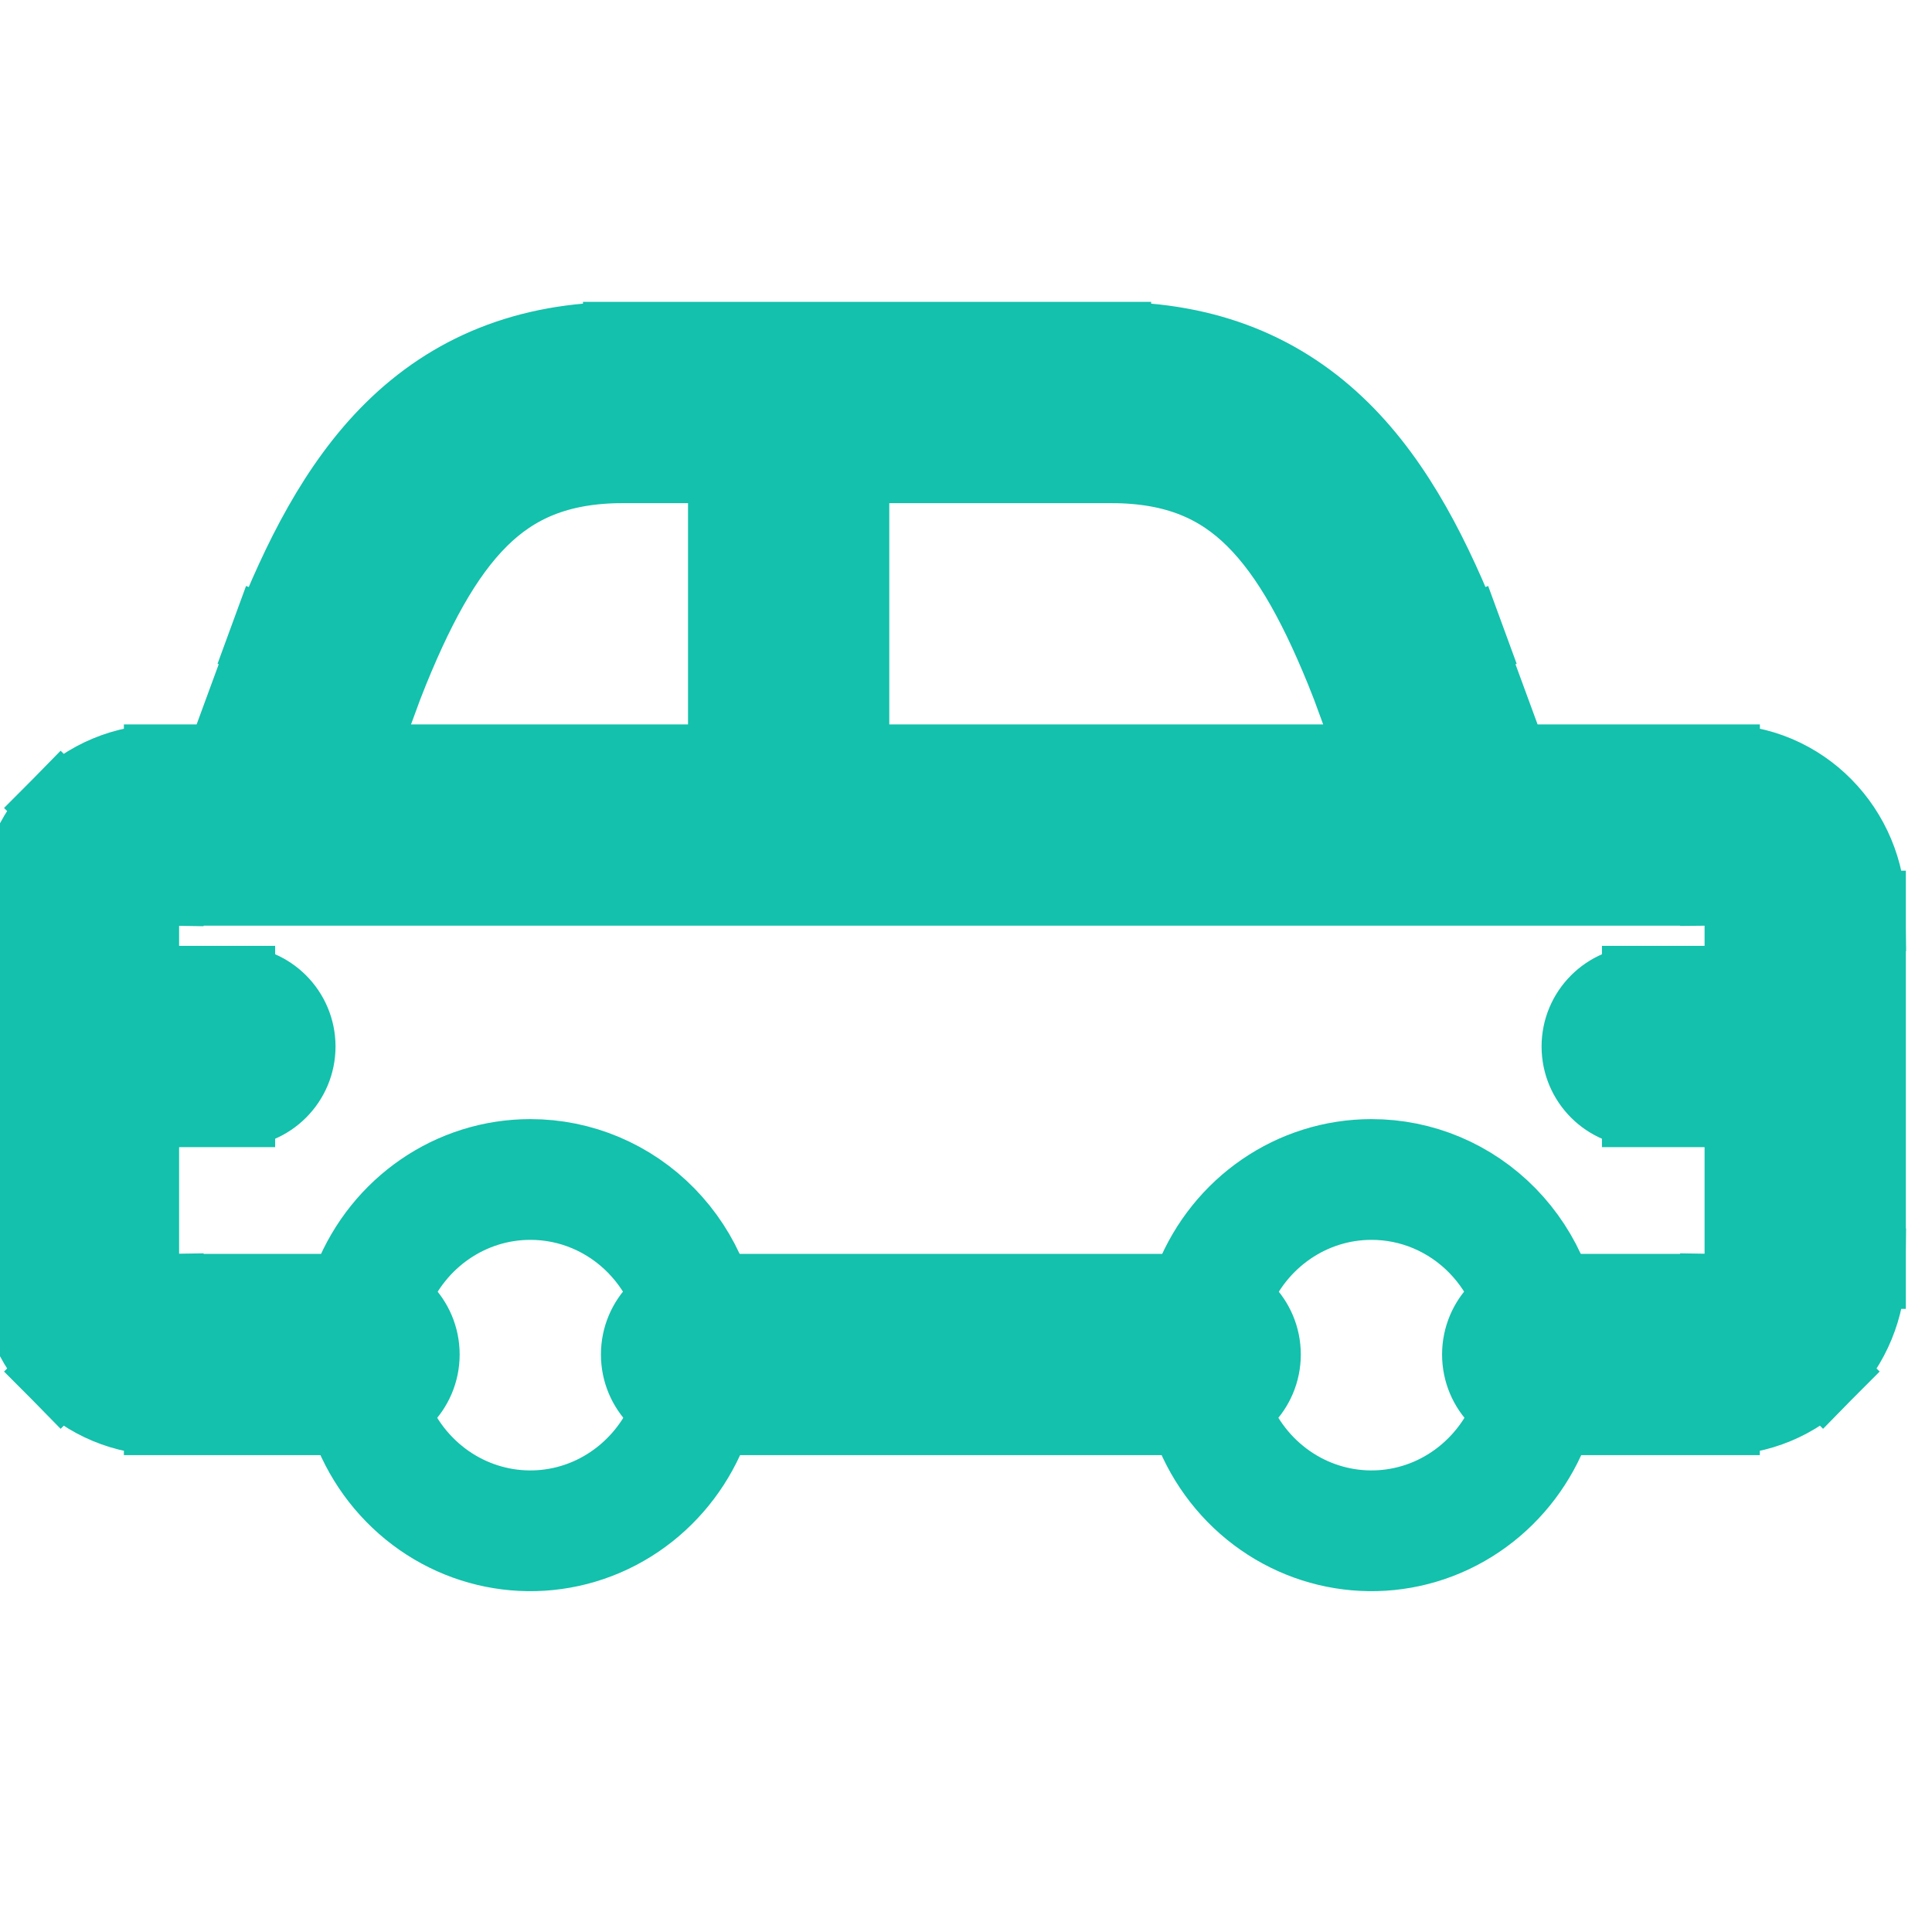
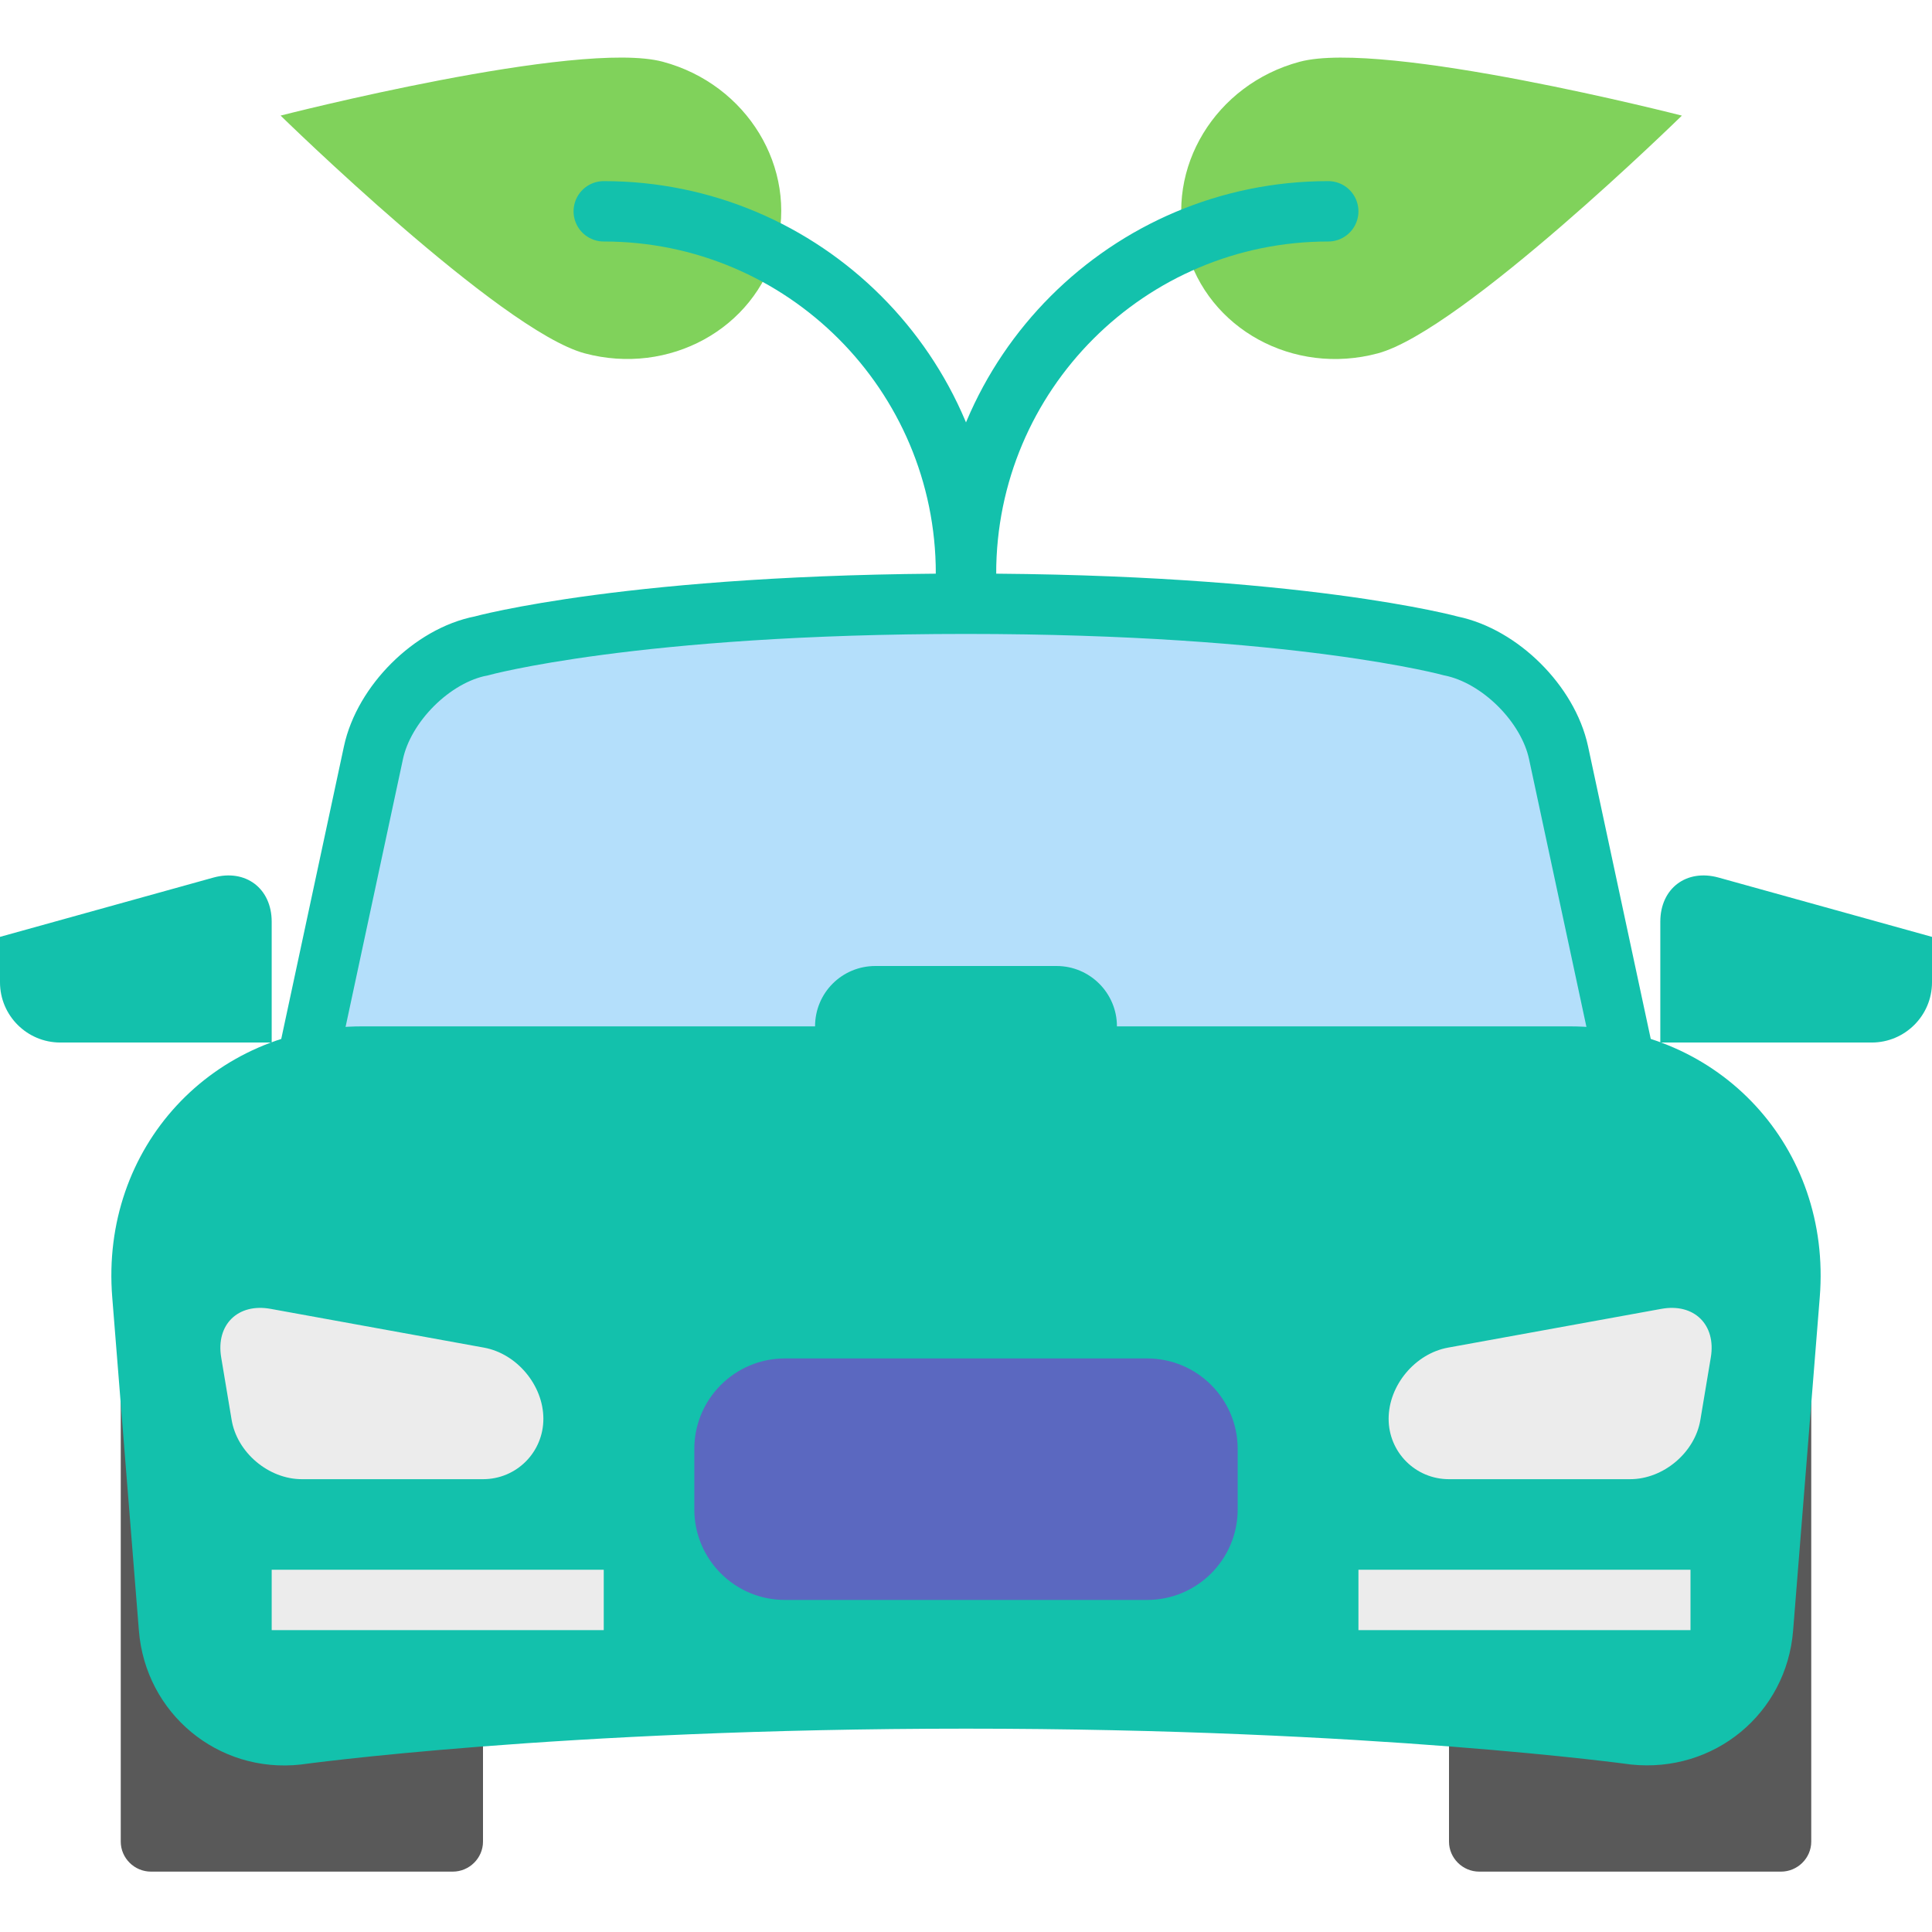
- <svg xmlns="http://www.w3.org/2000/svg" width="800px" height="800px" viewBox="0 0 24 24" fill="none" stroke="#13C1AC">
+ <svg xmlns="http://www.w3.org/2000/svg" width="800px" height="800px" viewBox="0 0 64 64" fill="#000000">
  <g id="SVGRepo_bgCarrier" stroke-width="0" />
  <g id="SVGRepo_tracerCarrier" stroke-linecap="round" stroke-linejoin="round" />
  <g id="SVGRepo_iconCarrier">
-     <path fill-rule="evenodd" clip-rule="evenodd" d="M8.715 16.826C8.718 17.709 8.201 18.507 7.407 18.848C6.612 19.188 5.696 19.003 5.086 18.38C4.475 17.756 4.292 16.817 4.621 16.001C4.95 15.184 5.726 14.652 6.587 14.652C7.15 14.651 7.691 14.879 8.09 15.287C8.489 15.695 8.714 16.248 8.715 16.826Z" stroke="#13C1AC" stroke-width="1.5" stroke-linecap="round" stroke-linejoin="round" />
-     <path fill-rule="evenodd" clip-rule="evenodd" d="M19.164 16.826C19.167 17.709 18.65 18.507 17.856 18.848C17.061 19.188 16.145 19.003 15.535 18.38C14.925 17.756 14.741 16.817 15.07 16.001C15.399 15.184 16.175 14.652 17.036 14.652C17.599 14.651 18.14 14.879 18.539 15.287C18.938 15.695 19.163 16.248 19.164 16.826Z" stroke="#13C1AC" stroke-width="1.5" stroke-linecap="round" stroke-linejoin="round" />
-     <path d="M2.611 9.99C2.468 10.379 2.668 10.81 3.056 10.953C3.445 11.096 3.876 10.896 4.019 10.508L2.611 9.99ZM4.063 8.213L3.365 7.938C3.363 7.944 3.361 7.949 3.359 7.954L4.063 8.213ZM9.797 5.75C10.211 5.75 10.547 5.414 10.547 5C10.547 4.586 10.211 4.25 9.797 4.25V5.75ZM3.315 10.999C3.729 10.999 4.065 10.663 4.065 10.249C4.065 9.835 3.729 9.499 3.315 9.499V10.999ZM2.039 10.249L2.033 10.999H2.039V10.249ZM1.29 10.56L1.823 11.088L1.823 11.088L1.29 10.56ZM0.975 11.324L0.225 11.319V11.324H0.975ZM0.225 13C0.225 13.414 0.561 13.75 0.975 13.75C1.389 13.75 1.725 13.414 1.725 13H0.225ZM3.315 9.499C2.901 9.499 2.565 9.835 2.565 10.249C2.565 10.663 2.901 10.999 3.315 10.999V9.499ZM9.797 10.999C10.211 10.999 10.547 10.663 10.547 10.249C10.547 9.835 10.211 9.499 9.797 9.499V10.999ZM17.524 10.508C17.666 10.896 18.097 11.096 18.486 10.953C18.875 10.81 19.074 10.379 18.932 9.99L17.524 10.508ZM17.48 8.213L18.184 7.954C18.182 7.949 18.18 7.944 18.178 7.938L17.48 8.213ZM9.797 4.25C9.383 4.25 9.047 4.586 9.047 5C9.047 5.414 9.383 5.75 9.797 5.75V4.25ZM18.228 10.999C18.642 10.999 18.978 10.663 18.978 10.249C18.978 9.835 18.642 9.499 18.228 9.499V10.999ZM9.797 9.499C9.383 9.499 9.047 9.835 9.047 10.249C9.047 10.663 9.383 10.999 9.797 10.999V9.499ZM18.228 9.499C17.813 9.499 17.478 9.835 17.478 10.249C17.478 10.663 17.813 10.999 18.228 10.999V9.499ZM21.362 10.249L21.362 10.999L21.367 10.999L21.362 10.249ZM22.425 11.324L23.175 11.324L23.175 11.319L22.425 11.324ZM21.675 13C21.675 13.414 22.011 13.75 22.425 13.75C22.839 13.75 23.175 13.414 23.175 13H21.675ZM14.909 17.576C15.323 17.576 15.659 17.24 15.659 16.826C15.659 16.412 15.323 16.076 14.909 16.076V17.576ZM8.715 16.076C8.3 16.076 7.965 16.412 7.965 16.826C7.965 17.24 8.3 17.576 8.715 17.576V16.076ZM19.164 16.076C18.749 16.076 18.414 16.412 18.414 16.826C18.414 17.24 18.749 17.576 19.164 17.576V16.076ZM21.361 16.826L21.367 16.076H21.361V16.826ZM22.11 16.515L21.577 15.987L21.577 15.987L22.11 16.515ZM22.425 15.751L23.175 15.756V15.751H22.425ZM23.175 13C23.175 12.586 22.839 12.25 22.425 12.25C22.011 12.25 21.675 12.586 21.675 13H23.175ZM4.46 17.576C4.874 17.576 5.21 17.24 5.21 16.826C5.21 16.412 4.874 16.076 4.46 16.076V17.576ZM2.039 16.826L2.039 16.076L2.033 16.076L2.039 16.826ZM0.975 15.751L0.225 15.751L0.225 15.756L0.975 15.751ZM1.725 13C1.725 12.586 1.389 12.25 0.975 12.25C0.561 12.25 0.225 12.586 0.225 13H1.725ZM10.547 5C10.547 4.586 10.211 4.25 9.797 4.25C9.383 4.25 9.047 4.586 9.047 5H10.547ZM9.047 10.249C9.047 10.663 9.383 10.999 9.797 10.999C10.211 10.999 10.547 10.663 10.547 10.249H9.047ZM0.975 12.25C0.561 12.25 0.225 12.586 0.225 13C0.225 13.414 0.561 13.75 0.975 13.75V12.25ZM2.918 13.75C3.332 13.75 3.668 13.414 3.668 13C3.668 12.586 3.332 12.25 2.918 12.25V13.75ZM22.425 13.75C22.839 13.75 23.175 13.414 23.175 13C23.175 12.586 22.839 12.25 22.425 12.25V13.75ZM20.4 12.25C19.986 12.25 19.65 12.586 19.65 13C19.65 13.414 19.986 13.75 20.4 13.75V12.25ZM4.019 10.508L4.767 8.472L3.359 7.954L2.611 9.99L4.019 10.508ZM4.761 8.488C5.126 7.56 5.491 6.879 5.948 6.427C6.373 6.007 6.914 5.75 7.742 5.75V4.25C6.539 4.25 5.614 4.649 4.894 5.36C4.206 6.04 3.748 6.965 3.365 7.938L4.761 8.488ZM7.742 5.75H9.797V4.25H7.742V5.75ZM3.315 9.499H2.039V10.999H3.315V9.499ZM2.044 9.499C1.559 9.495 1.096 9.69 0.757 10.033L1.823 11.088C1.882 11.028 1.958 10.998 2.033 10.999L2.044 9.499ZM0.757 10.033C0.418 10.376 0.228 10.838 0.225 11.319L1.725 11.329C1.726 11.235 1.763 11.149 1.823 11.088L0.757 10.033ZM0.225 11.324V13H1.725V11.324H0.225ZM3.315 10.999H9.797V9.499H3.315V10.999ZM18.932 9.99L18.184 7.954L16.776 8.472L17.524 10.508L18.932 9.99ZM18.178 7.938C17.795 6.965 17.337 6.04 16.649 5.36C15.929 4.649 15.003 4.25 13.8 4.25V5.75C14.629 5.75 15.169 6.007 15.594 6.427C16.051 6.879 16.417 7.56 16.782 8.488L18.178 7.938ZM13.8 4.25H9.797V5.75H13.8V4.25ZM18.228 9.499H9.797V10.999H18.228V9.499ZM18.228 10.999H21.362V9.499H18.228V10.999ZM21.367 10.999C21.518 10.998 21.674 11.128 21.675 11.329L23.175 11.319C23.168 10.325 22.372 9.492 21.357 9.499L21.367 10.999ZM21.675 11.324V13H23.175V11.324H21.675ZM14.909 16.076H8.715V17.576H14.909V16.076ZM19.164 17.576H21.361V16.076H19.164V17.576ZM21.355 17.576C21.841 17.58 22.304 17.385 22.643 17.042L21.577 15.987C21.518 16.047 21.442 16.077 21.367 16.076L21.355 17.576ZM22.643 17.042C22.982 16.699 23.172 16.236 23.175 15.756L21.675 15.746C21.674 15.84 21.637 15.926 21.577 15.987L22.643 17.042ZM23.175 15.751V13H21.675V15.751H23.175ZM4.46 16.076H2.039V17.576H4.46V16.076ZM2.033 16.076C1.958 16.077 1.882 16.047 1.823 15.987L0.757 17.042C1.096 17.385 1.559 17.58 2.044 17.576L2.033 16.076ZM1.823 15.987C1.763 15.926 1.726 15.84 1.725 15.746L0.225 15.756C0.228 16.236 0.418 16.699 0.757 17.042L1.823 15.987ZM1.725 15.751V13H0.225V15.751H1.725ZM9.047 5V10.249H10.547V5H9.047ZM0.975 13.75H2.918V12.25H0.975V13.75ZM22.425 12.25H20.4V13.75H22.425V12.25Z" fill="#13C1AC" />
+     <g fill="none" fill-rule="evenodd">
+       <path fill="#595959" d="M4 43L16 43 16 61.005C16 61.555 15.544 62 14.998 62L5.002 62C4.449 62 4 61.549 4 61.005L4 43zM48 43L60 43 60 61.005C60 61.555 59.544 62 58.998 62L49.002 62C48.449 62 48 61.549 48 61.005L48 43z" />
+       <path fill="#B4DFFB" stroke="#13C1AC" stroke-linecap="round" stroke-width="2" d="M12.371,24.935 C12.718,23.314 14.316,21.709 15.943,21.397 C15.943,21.397 21,20 32,20 C43,20 48.072,21.4 48.072,21.4 C49.689,21.731 51.282,23.317 51.629,24.935 L54,36 L10,36 L12.371,24.935 Z" />
+       <path fill="#13C1AC" d="M3.718,42.973 C3.321,38.017 7.032,34 11.999,34 L52.001,34 C56.971,34 60.679,38.017 60.282,42.973 L59.399,54.016 C59.179,56.769 56.782,58.74 54.029,58.452 C54.029,58.452 45.5,57.264 32,57.264 C18.5,57.264 9.959,58.453 9.959,58.453 C7.22,58.755 4.821,56.759 4.601,54.016 L3.718,42.973 Z" />
+       <rect width="18" height="8" x="23" y="45" fill="#5B68C0" rx="3" />
+       <rect width="11" height="2" x="9" y="52" fill="#ECECEC" />
+       <rect width="11" height="2" x="45" y="52" fill="#ECECEC" />
+       <path fill="#ECECEC" d="M7.327,44.965 C7.147,43.88 7.882,43.16 8.967,43.358 L16.033,44.642 C17.12,44.84 18,45.888 18,47 L18,47 C18,48.105 17.113,49 16,49 L10,49 C8.895,49 7.852,48.115 7.673,47.035 L7.327,44.965 Z" />
+       <path fill="#ECECEC" d="M46.327,44.965 C46.147,43.88 46.882,43.16 47.967,43.358 L55.033,44.642 C56.12,44.84 57,45.888 57,47 L57,47 C57,48.105 56.113,49 55,49 L49,49 C47.895,49 46.852,48.115 46.673,47.035 L46.327,44.965 Z" transform="matrix(-1 0 0 1 103 0)" />
+       <path fill="#13C1AC" d="M55,30.533 C55,29.43 55.863,28.775 56.931,29.071 L64,31.035 L64,32.54 C64,33.642 63.104,34.535 62.003,34.535 L55,34.535 L55,30.533 Z" />
+       <path fill="#13C1AC" d="M0,30.533 C0,29.43 0.863,28.775 1.931,29.071 L9,31.035 L9,32.54 C9,33.642 8.104,34.535 7.003,34.535 L0,34.535 L0,30.533 Z" transform="matrix(-1 0 0 1 9 0)" />
+       <path fill="#13C1AC" d="M27,33.998 C27,32.894 27.887,32 29,32 L35,32 C36.105,32 37,32.898 37,33.998 L37,38 L27,38 L27,33.998 Z" />
+       <path fill="#80D25B" d="M47.504,14.53 C50.266,14.53 52.504,12.188 52.504,9.299 C52.504,6.41 47.504,-2.47 47.504,-2.47 C47.504,-2.47 42.504,6.41 42.504,9.299 C42.504,12.188 44.743,14.53 47.504,14.53 Z" transform="rotate(75 47.504 6.03)" />
+       <path fill="#80D25B" d="M17.504,14.53 C20.266,14.53 22.504,12.188 22.504,9.299 C22.504,6.41 17.504,-2.47 17.504,-2.47 C17.504,-2.47 12.504,6.41 12.504,9.299 C12.504,12.188 14.743,14.53 17.504,14.53 Z" transform="scale(-1 1) rotate(75 0 -16.783)" />
+       <path stroke="#13C1AC" stroke-linecap="round" stroke-width="2" d="M44,7 C37.373,7 32,12.373 32,19" />
+       <path stroke="#13C1AC" stroke-linecap="round" stroke-width="2" d="M32,7 C25.373,7 20,12.373 20,19" transform="matrix(-1 0 0 1 52 0)" />
+     </g>
  </g>
</svg>
